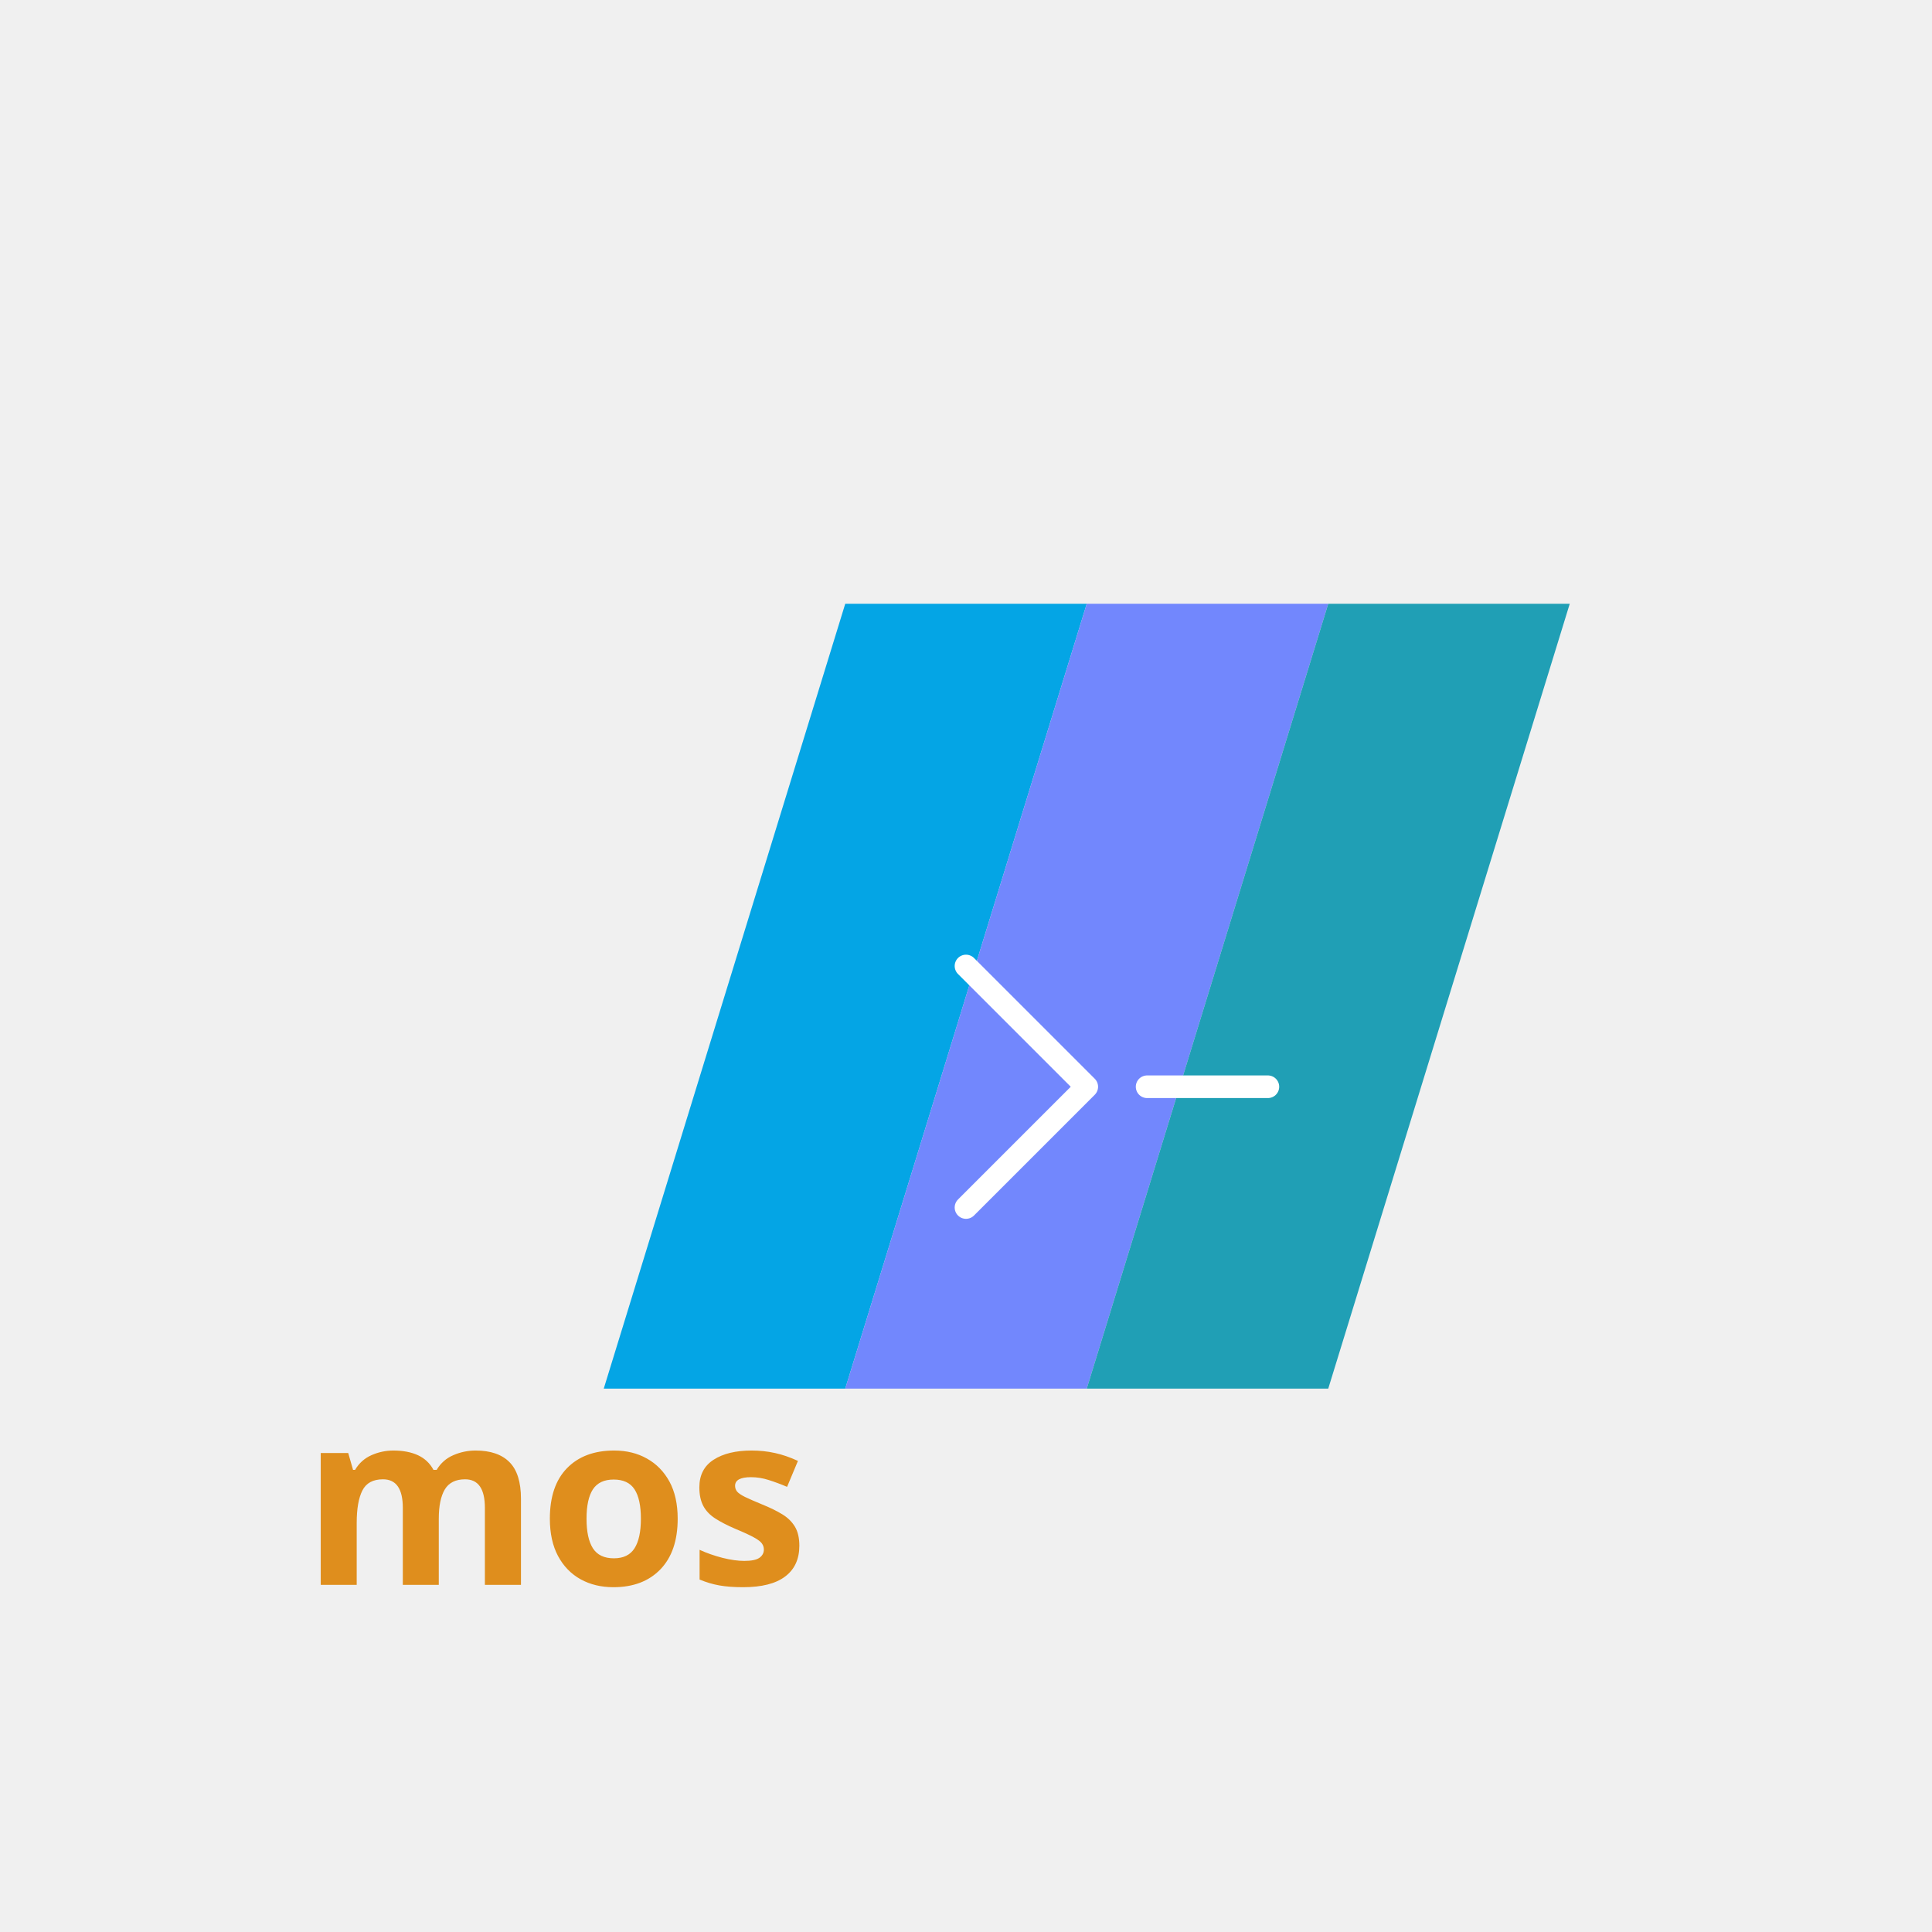
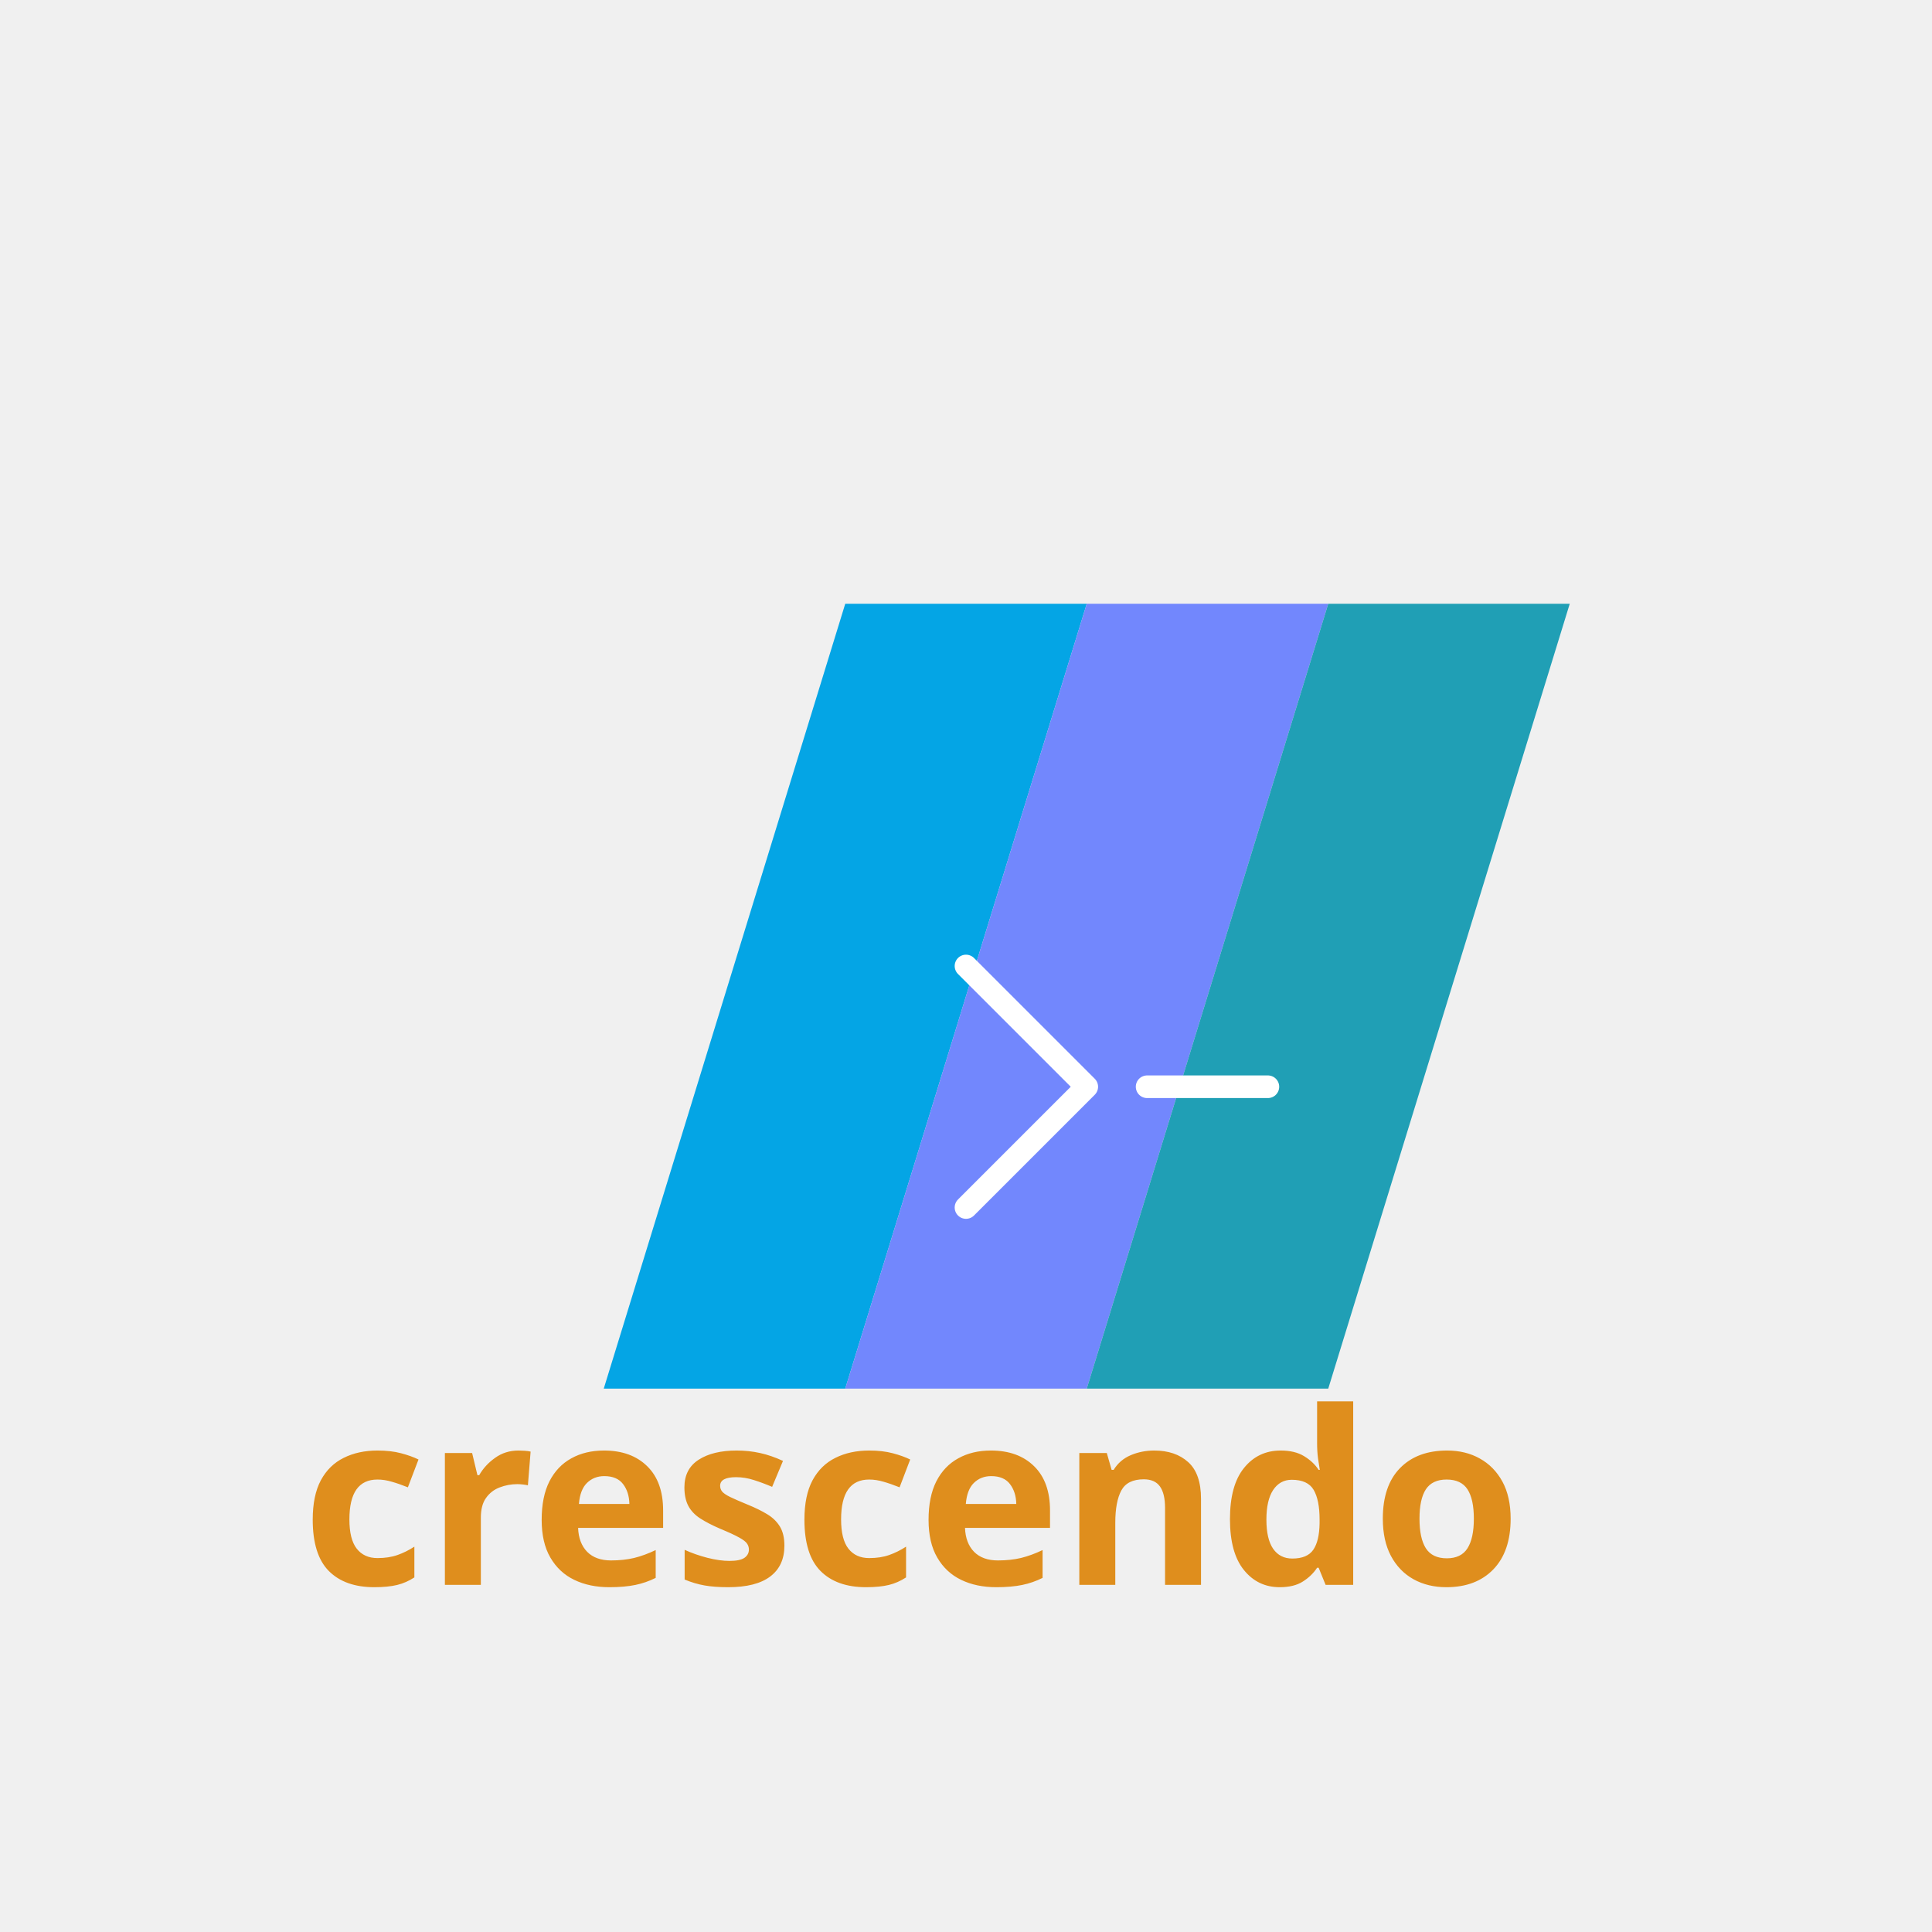
<svg xmlns="http://www.w3.org/2000/svg" width="256" height="256" viewBox="0 0 256 256">
  <rect width="256" height="256" fill="none" />
  <g transform="translate(40,40)">
    <path d="M40 144 L72 40 L104 40 L72 144 Z" fill="#04a5e5" />
    <path d="M72 144 L104 40 L136 40 L104 144 Z" fill="#7287fd" />
    <path d="M104 144 L136 40 L168 40 L136 144 Z" fill="#209fb5" />
    <g transform="translate(88,88)">
      <path d="M0 0 L16 16 L0 32" fill="none" stroke="#FFFFFF" stroke-width="3" stroke-linecap="round" stroke-linejoin="round" />
      <line x1="24" y1="16" x2="40" y2="16" stroke="#FFFFFF" stroke-width="3" stroke-linecap="round" />
    </g>
  </g>
-   <text x="40" y="210" font-family="Segoe UI, sans-serif" font-size="32" font-weight="600" fill="#df8e1d">mos</text>
+   <text x="40" y="210" font-family="Segoe UI, sans-serif" font-size="32" font-weight="600" fill="#df8e1d">crescendo</text>
</svg>
